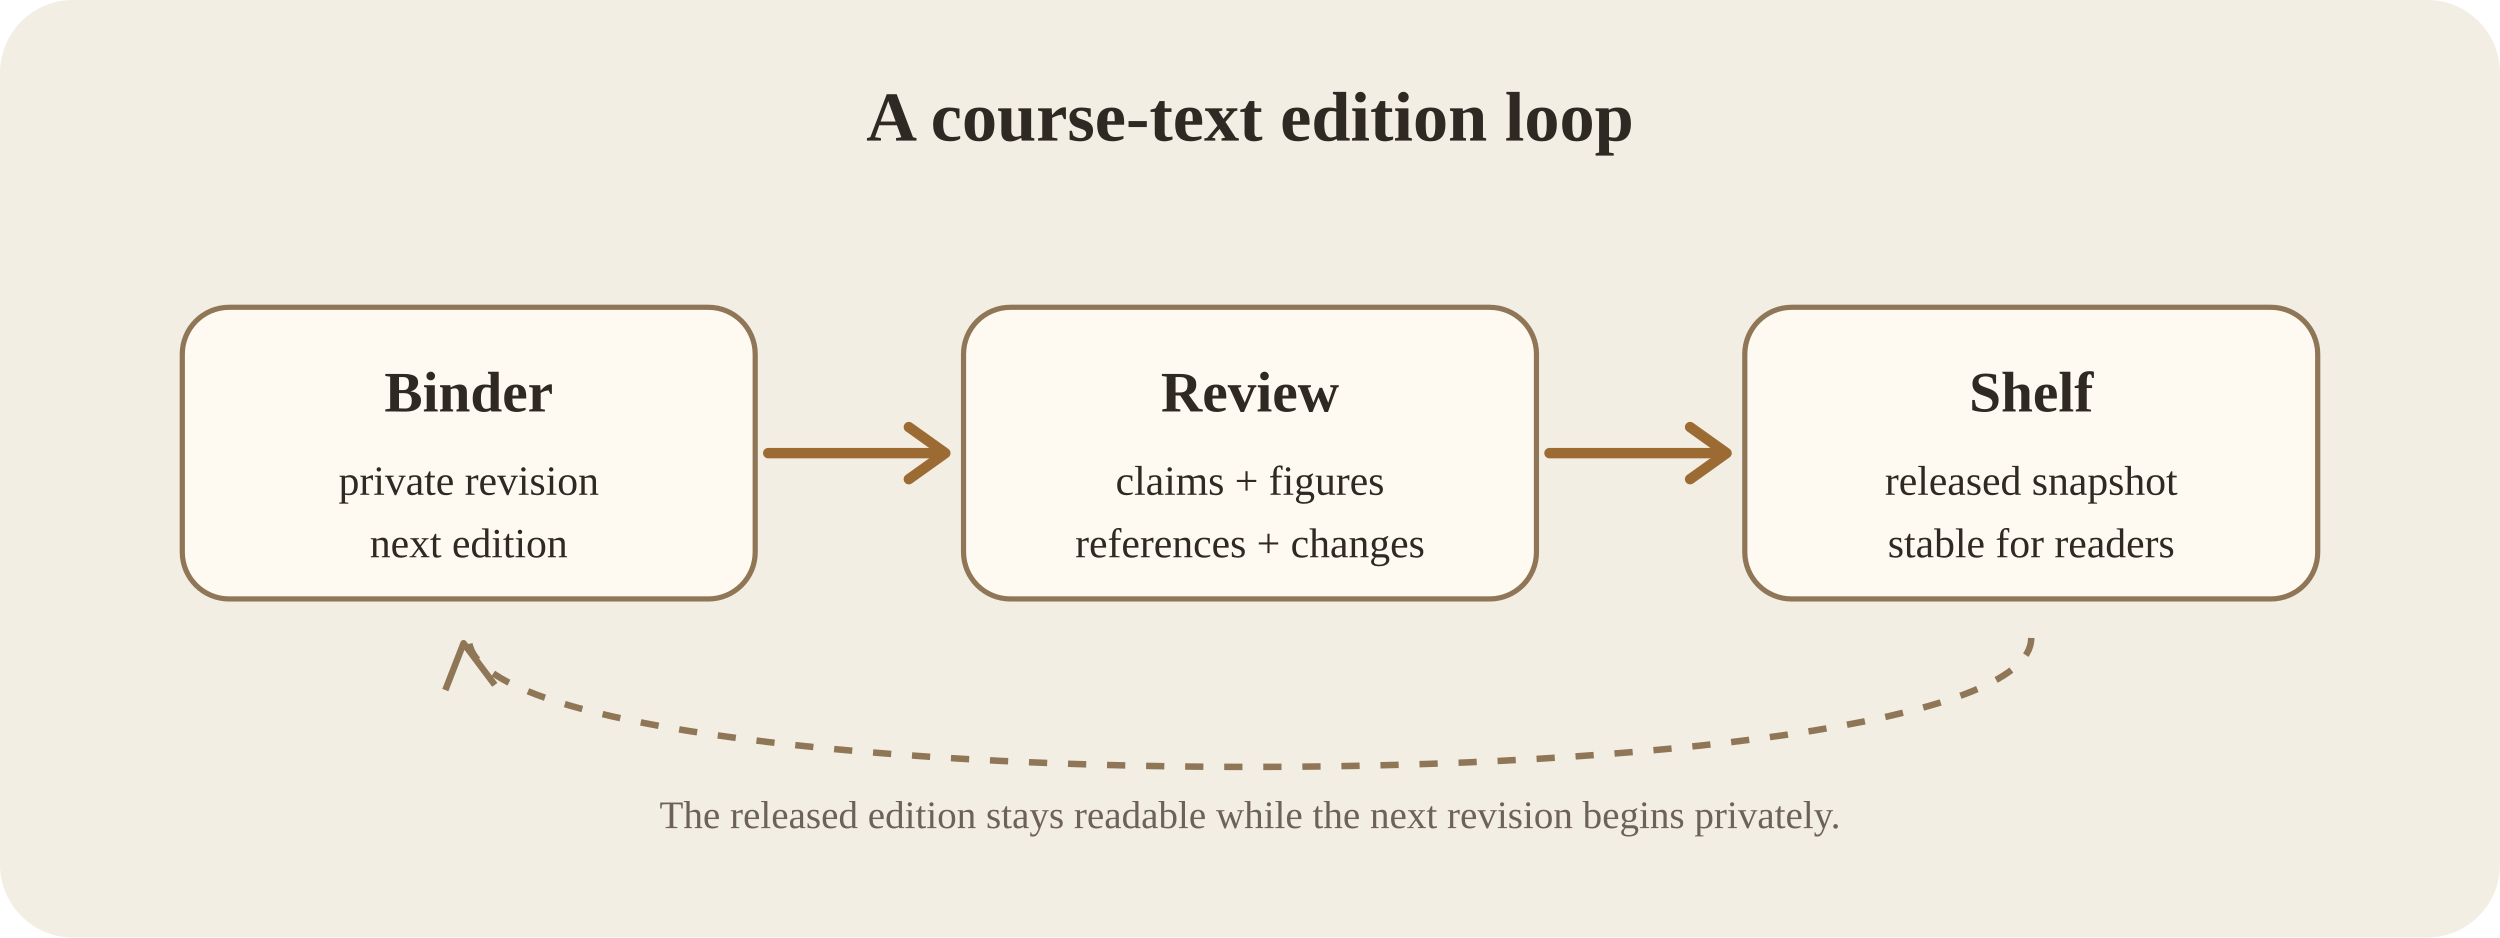
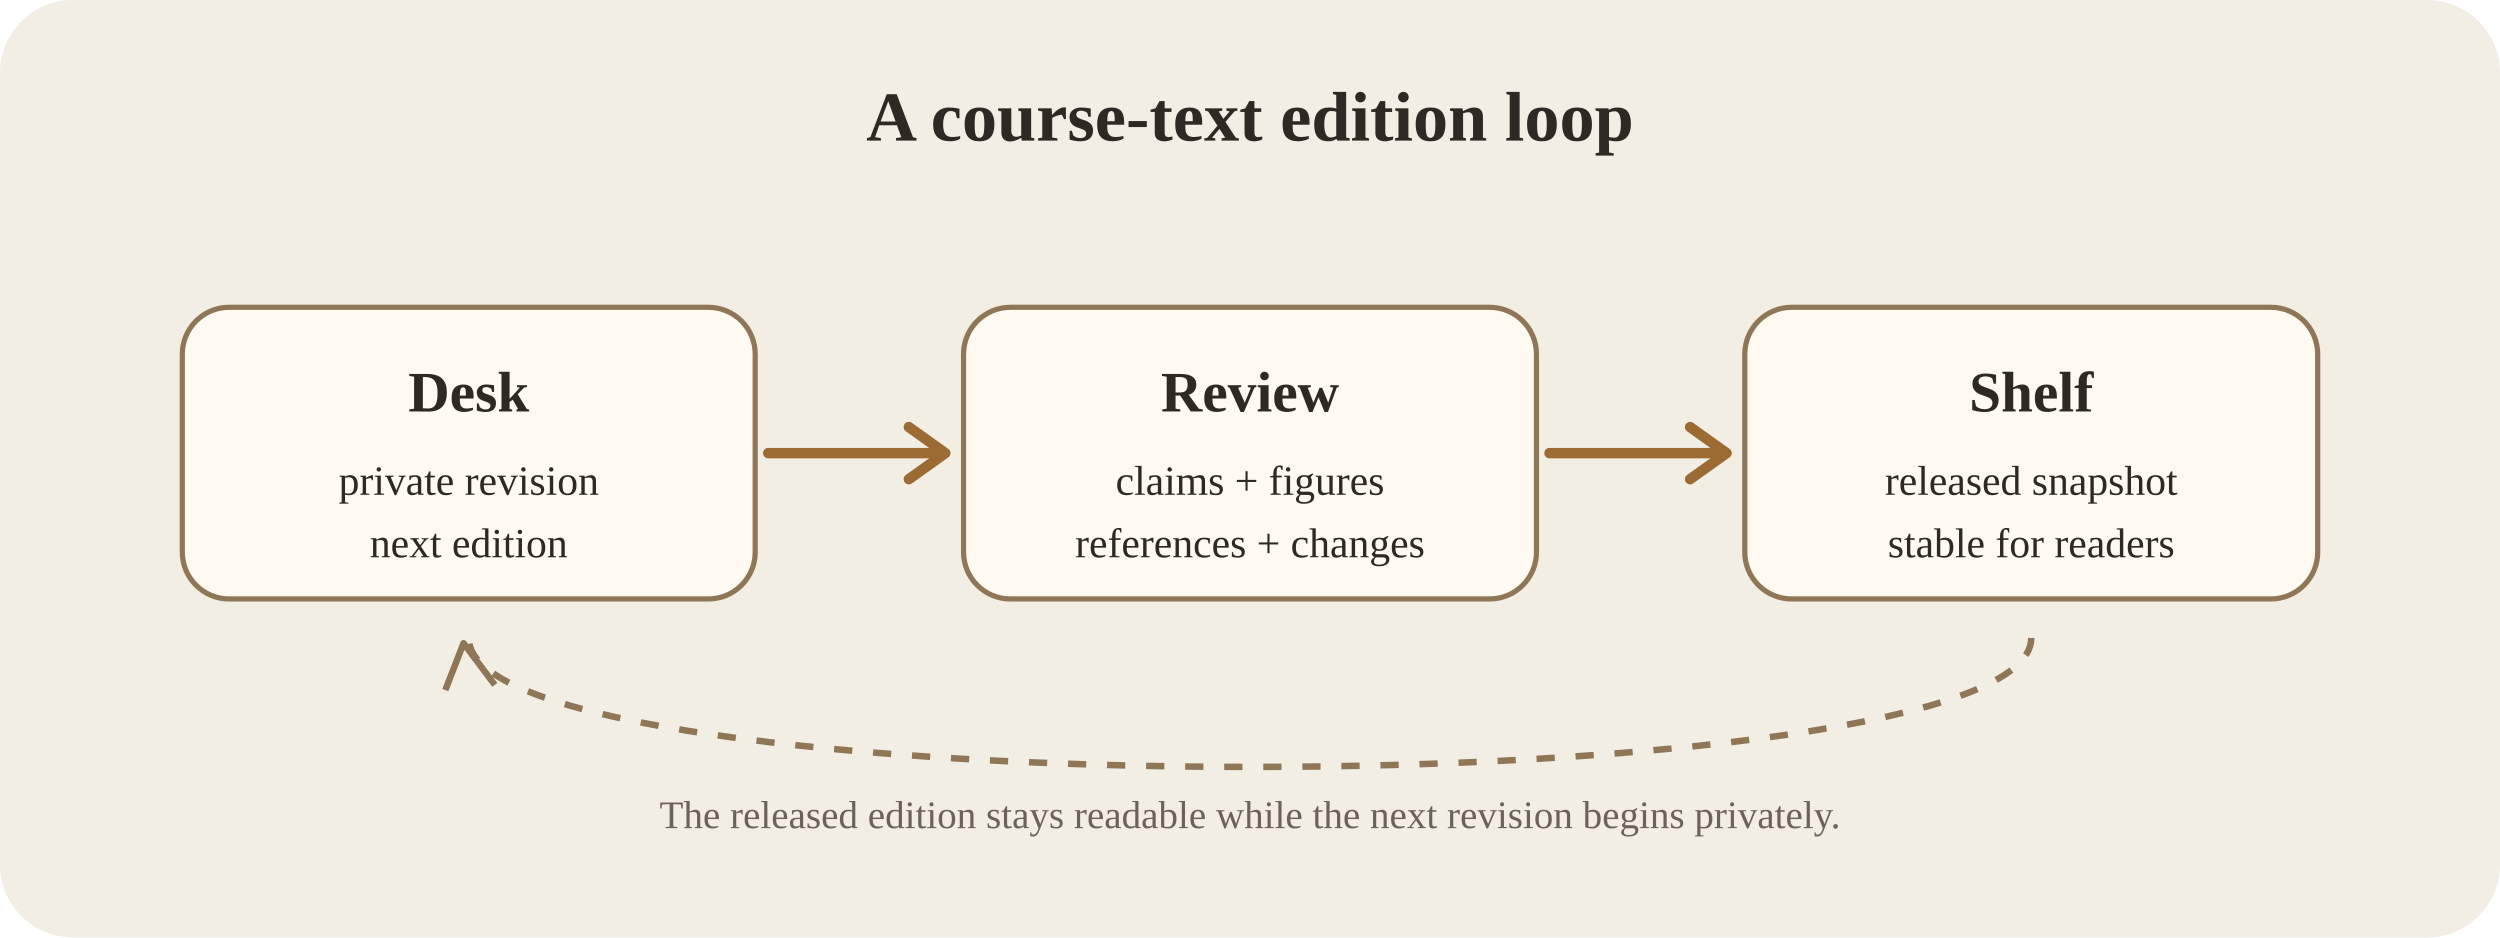
<svg xmlns="http://www.w3.org/2000/svg" viewBox="0 0 960 360" role="img" aria-labelledby="title desc">
  <rect width="960" height="360" rx="28" fill="#f3eee4" />
  <g font-family="Georgia, 'Times New Roman', serif" fill="#2f2923">
    <text x="480" y="54" text-anchor="middle" font-size="27" font-weight="700">A course-text edition loop</text>
    <g>
      <rect x="70" y="118" width="220" height="112" rx="18" fill="#fffaf1" stroke="#8f7657" stroke-width="2" />
-       <text x="180" y="158" text-anchor="middle" font-size="22" font-weight="700">Binder</text>
+       <text x="180" y="158" text-anchor="middle" font-size="22" font-weight="700">Desk</text>
      <text x="180" y="190" text-anchor="middle" font-size="16">private revision</text>
      <text x="180" y="214" text-anchor="middle" font-size="16">next edition</text>
    </g>
    <g>
      <rect x="370" y="118" width="220" height="112" rx="18" fill="#fffaf1" stroke="#8f7657" stroke-width="2" />
      <text x="480" y="158" text-anchor="middle" font-size="22" font-weight="700">Review</text>
      <text x="480" y="190" text-anchor="middle" font-size="16">claims + figures</text>
      <text x="480" y="214" text-anchor="middle" font-size="16">references + changes</text>
    </g>
    <g>
      <rect x="670" y="118" width="220" height="112" rx="18" fill="#fffaf1" stroke="#8f7657" stroke-width="2" />
      <text x="780" y="158" text-anchor="middle" font-size="22" font-weight="700">Shelf</text>
      <text x="780" y="190" text-anchor="middle" font-size="16">released snapshot</text>
      <text x="780" y="214" text-anchor="middle" font-size="16">stable for readers</text>
    </g>
    <path d="M295 174h64" fill="none" stroke="#9c6a33" stroke-width="4" stroke-linecap="round" />
    <path d="M349 164l14 10-14 10" fill="none" stroke="#9c6a33" stroke-width="4" stroke-linecap="round" stroke-linejoin="round" />
    <path d="M595 174h64" fill="none" stroke="#9c6a33" stroke-width="4" stroke-linecap="round" />
    <path d="M649 164l14 10-14 10" fill="none" stroke="#9c6a33" stroke-width="4" stroke-linecap="round" stroke-linejoin="round" />
    <path d="M780 245c0 66-600 66-600 0" fill="none" stroke="#8f7657" stroke-width="2.5" stroke-dasharray="7 8" />
    <path d="M190 263l-12-16-7 18" fill="#f3eee4" stroke="#8f7657" stroke-width="2.5" stroke-linejoin="round" />
    <text x="480" y="318" text-anchor="middle" font-size="15" fill="#6c6258">The released edition stays readable while the next revision begins privately.</text>
  </g>
</svg>
